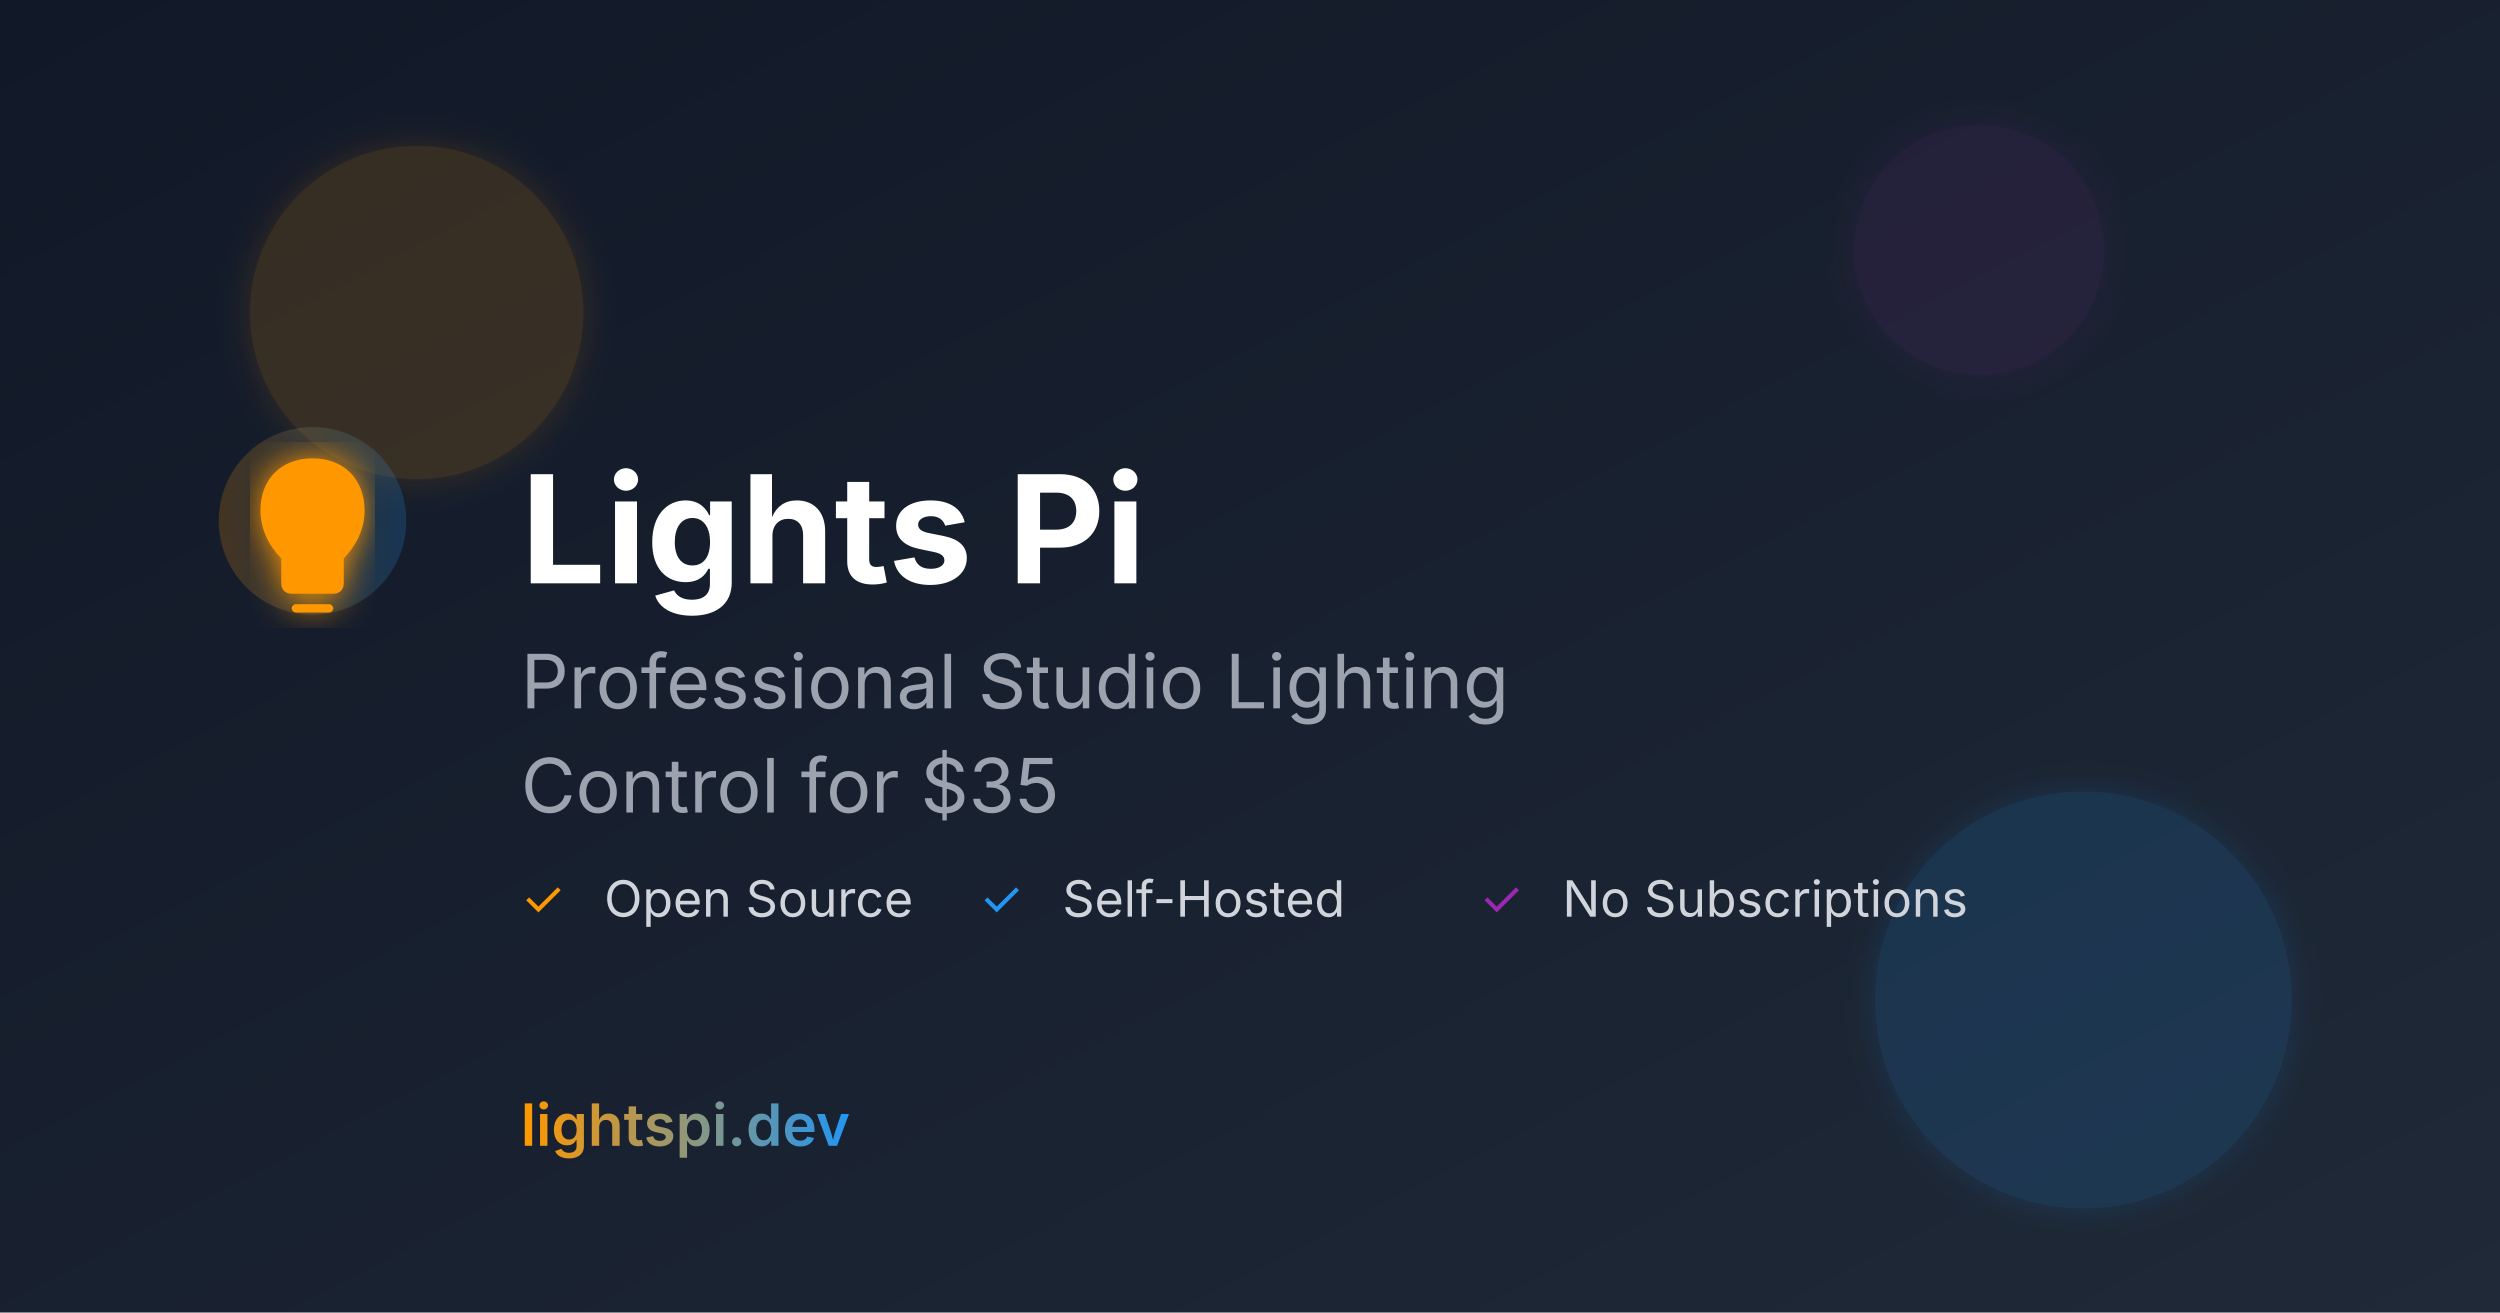
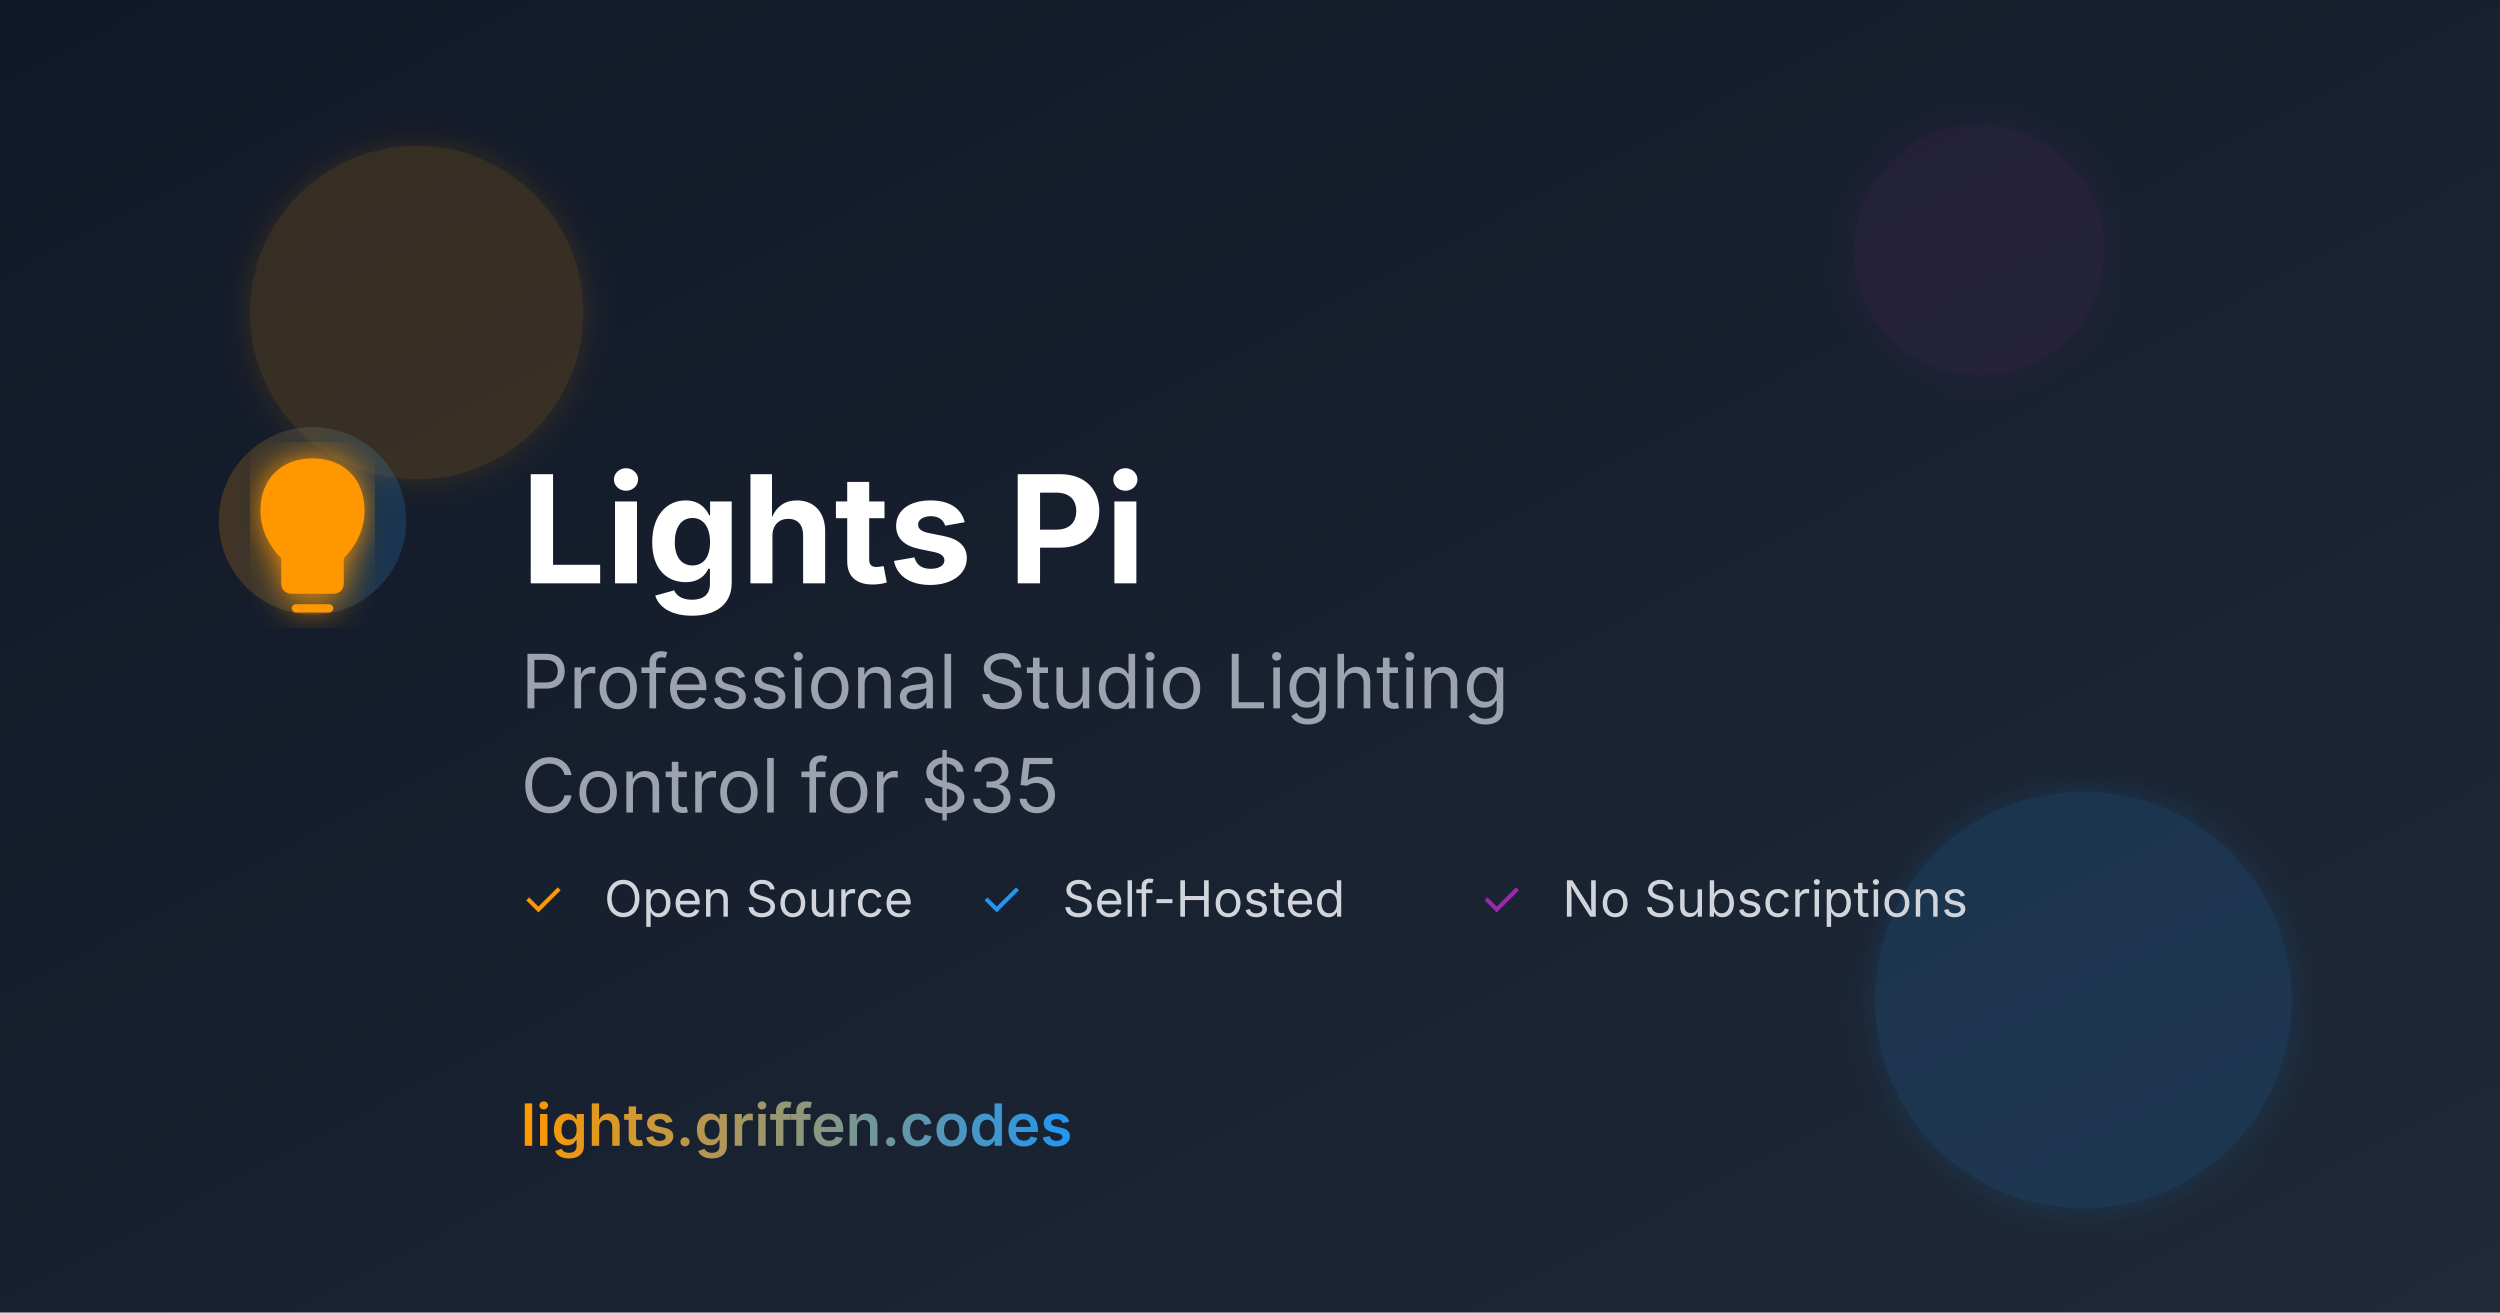
<svg xmlns="http://www.w3.org/2000/svg" width="1200" height="630" viewBox="0 0 1200 630">
  <defs>
    <linearGradient id="bgGradient" x1="0%" y1="0%" x2="100%" y2="100%">
      <stop offset="0%" style="stop-color:#111827;stop-opacity:1" />
      <stop offset="100%" style="stop-color:#1f2937;stop-opacity:1" />
    </linearGradient>
    <linearGradient id="accentGradient" x1="0%" y1="0%" x2="100%" y2="0%">
      <stop offset="0%" style="stop-color:#FF9800;stop-opacity:1" />
      <stop offset="100%" style="stop-color:#2196F3;stop-opacity:1" />
    </linearGradient>
    <filter id="glow">
      <feGaussianBlur stdDeviation="8" result="coloredBlur" />
      <feMerge>
        <feMergeNode in="coloredBlur" />
        <feMergeNode in="SourceGraphic" />
      </feMerge>
    </filter>
  </defs>
  <rect width="1200" height="630" fill="url(#bgGradient)" />
  <circle cx="200" cy="150" r="80" fill="#FF9800" opacity="0.15" filter="url(#glow)" />
  <circle cx="1000" cy="480" r="100" fill="#2196F3" opacity="0.15" filter="url(#glow)" />
  <circle cx="950" cy="120" r="60" fill="#9C27B0" opacity="0.1" filter="url(#glow)" />
  <g transform="translate(100, 200)">
    <circle cx="50" cy="50" r="45" fill="url(#accentGradient)" opacity="0.2" />
    <path d="M50 20 C35 20 25 30 25 45 C25 55 30 63 35 68 L35 80 C35 83 37 85 40 85 L60 85 C63 85 65 83 65 80 L65 68 C70 63 75 55 75 45 C75 30 65 20 50 20 Z M42 90 L58 90 C59 90 60 91 60 92 C60 93 59 94 58 94 L42 94 C41 94 40 93 40 92 C40 91 41 90 42 90 Z" fill="#FF9800" filter="url(#glow)" />
  </g>
  <text x="250" y="280" font-family="system-ui, -apple-system, sans-serif" font-size="72" font-weight="bold" fill="white">
    Lights Pi
  </text>
  <text x="250" y="340" font-family="system-ui, -apple-system, sans-serif" font-size="36" fill="#9CA3AF">
    Professional Studio Lighting
  </text>
  <text x="250" y="390" font-family="system-ui, -apple-system, sans-serif" font-size="36" fill="#9CA3AF">
    Control for $35
  </text>
  <g transform="translate(250, 440)">
    <text y="0" font-family="system-ui, -apple-system, sans-serif" font-size="24" fill="#FF9800">✓</text>
    <text x="40" y="0" font-family="system-ui, -apple-system, sans-serif" font-size="24" fill="#D1D5DB">Open Source</text>
    <text x="220" y="0" font-family="system-ui, -apple-system, sans-serif" font-size="24" fill="#2196F3">✓</text>
    <text x="260" y="0" font-family="system-ui, -apple-system, sans-serif" font-size="24" fill="#D1D5DB">Self-Hosted</text>
    <text x="460" y="0" font-family="system-ui, -apple-system, sans-serif" font-size="24" fill="#9C27B0">✓</text>
    <text x="500" y="0" font-family="system-ui, -apple-system, sans-serif" font-size="24" fill="#D1D5DB">No Subscriptions</text>
  </g>
  <text x="250" y="550" font-family="system-ui, -apple-system, sans-serif" font-size="28" fill="url(#accentGradient)" font-weight="600">
-     lightspi.dev
+     lights.griffen.codes
  </text>
</svg>
